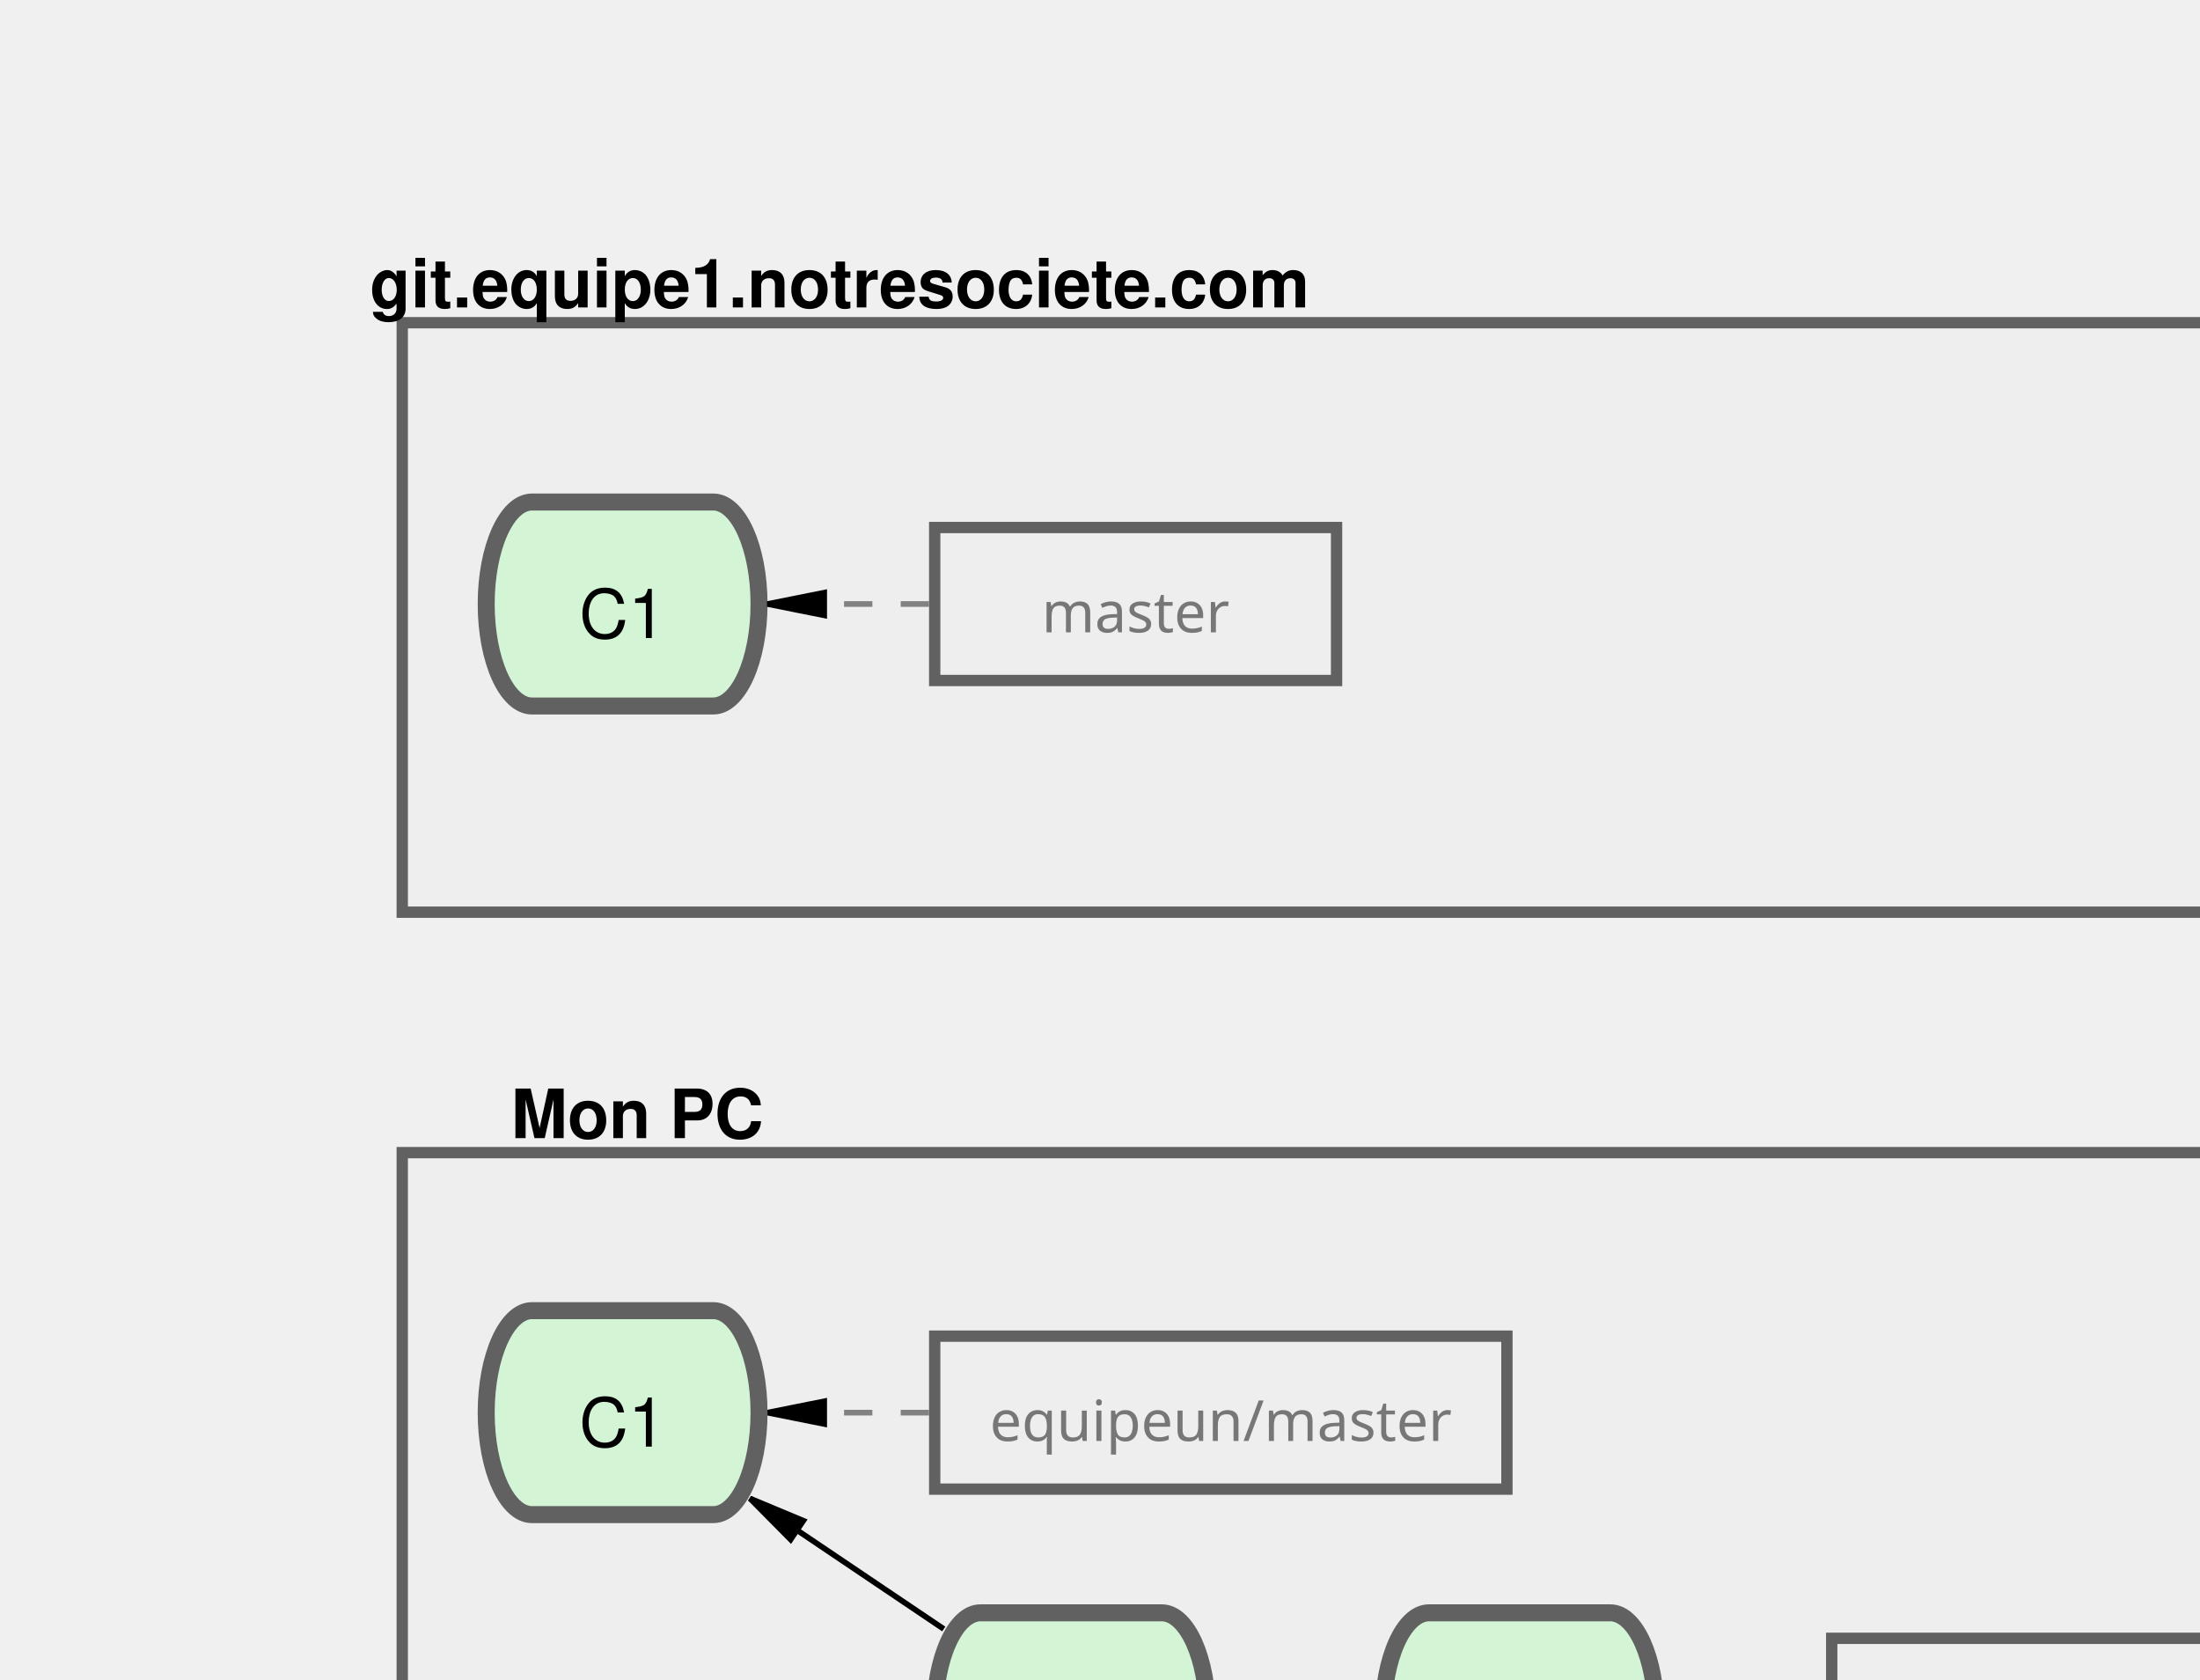
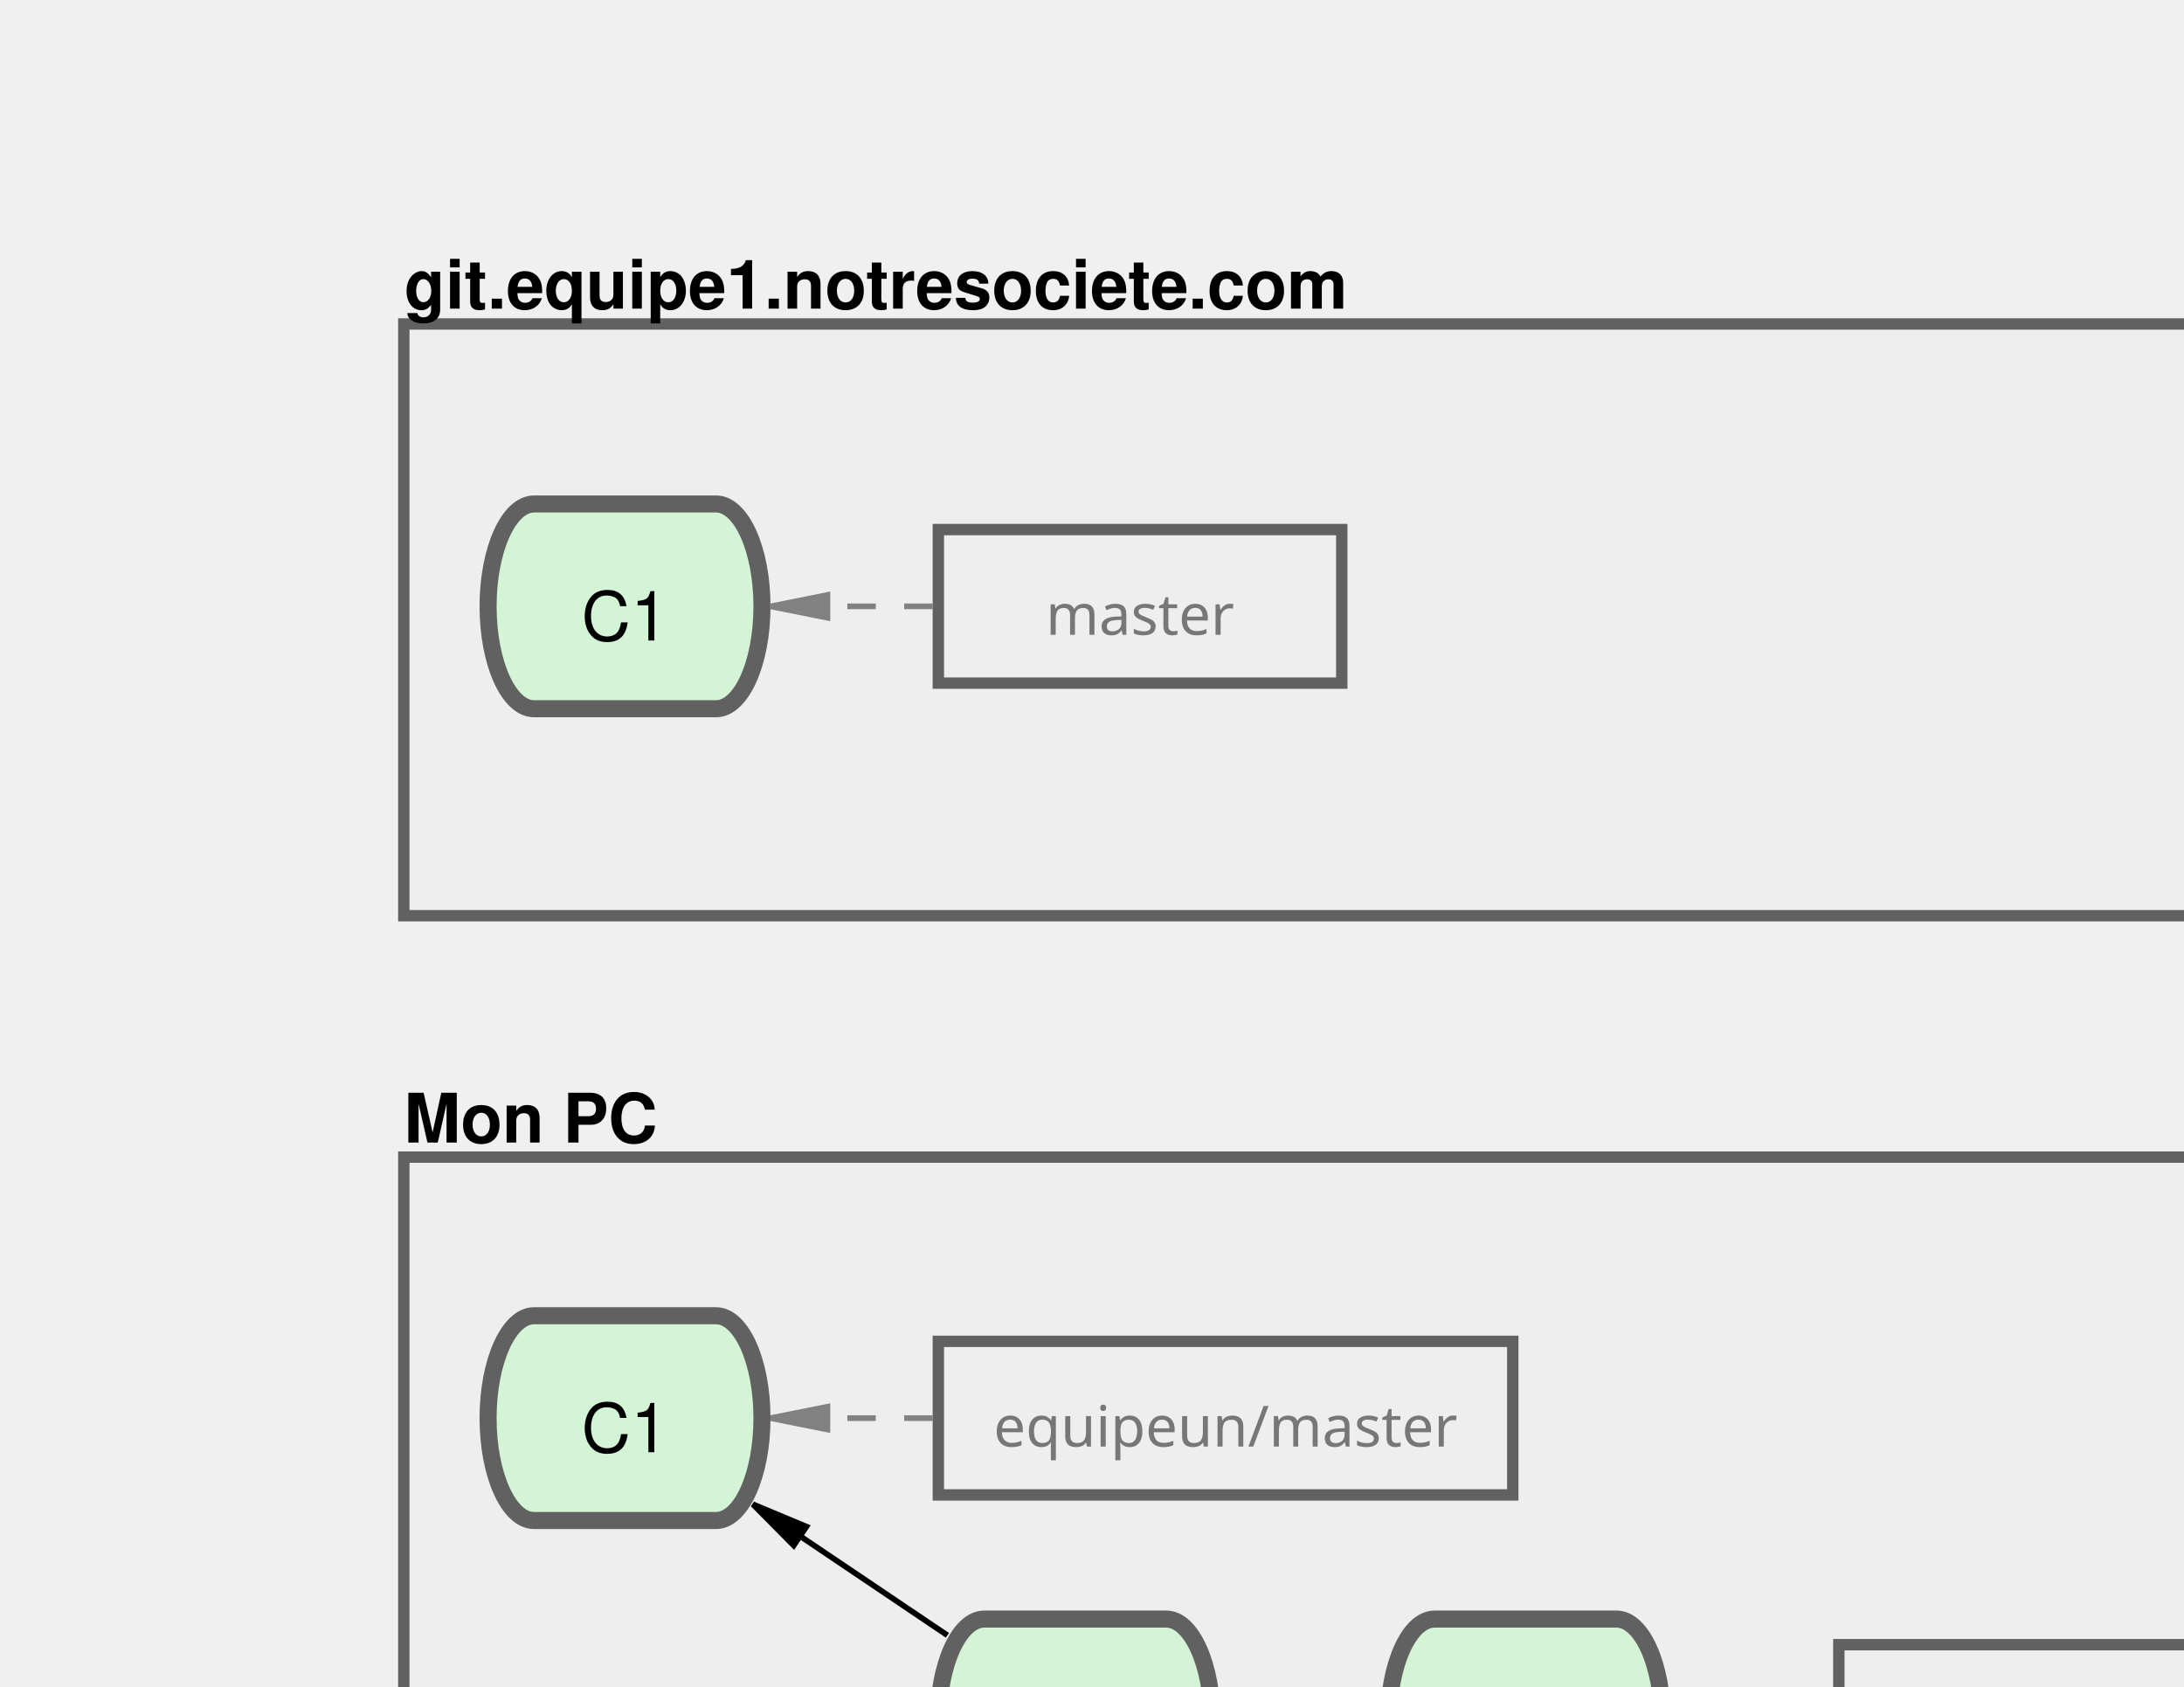
<svg xmlns="http://www.w3.org/2000/svg">
  <defs>
    <marker id="Arrow1Lend" orient="auto" refX="0.0" refY="0.0" style="overflow:visible;">
      <path d="M -10,0.0 L -10.0,-2.0 L 0.0,0.0 L -10.0,2.0 z " id="path3666" style="fill-rule:evenodd;stroke:#000000;stroke-width:1.0px;marker-start:none;" />
+     </marker>
+     <marker id="Arrow1Lend_818181" orient="auto" refX="0.0" refY="0.0" style="overflow:visible;">
+       <path d="M -10,0.0 L -10.0,-2.0 L 0.0,0.0 L -10.0,2.0 z " id="path3666" style="fill-rule:evenodd;stroke:#000000;stroke-width:1.0px;marker-start:none;fill:#818181;stroke:#818181" />
    </marker>
  </defs>
  <g style="stroke:#000000;fill:#fff">
    <rect height="137.561" id="1351" style="stroke:#616161;stroke-width:2px;fill:#eeeeee" width="382.0" x="71.0" y="203.439" />
    <rect height="7.753" id="1353" style="stroke:none;fill:none" width="37.0" x="93.975" y="191.0" />
    <text id="1353_text" style="fill:#000000;stroke:#000000;stroke-width:0px;font-family: Helvetica;font-size:12px" x="93.975" y="191.0">
-       <tspan fill="#000000" font-family="Helvetica;,Sans-serif" font-size="12.0px" font-weight="bold" id="1353_line1" stroke="#000000" text-align="center" text-anchor="middle" x="112.475" y="200.876">Mon PC</tspan>
+       <tspan fill="#000000" font-family="Helvetica;,Sans-serif" font-size="12.0px" font-weight="bold" id="1353_line1" stroke="#000000" text-align="center" text-anchor="left" x="71.0" y="200.876">Mon PC</tspan>
    </text>
    <rect height="27.0" id="1357" style="stroke:#616161;stroke-width:2px;fill:#eeeeee" width="101.0" x="164.982" y="235.83" />
    <text id="1357_text" style="fill:#cccccc;stroke:#cccccc;stroke-width:0px;font-family: Luxi Sans;font-size:10px" x="164.982" y="235.83">
      <tspan fill="#777777" font-family="LucidaGrande;" font-size="10.0px" id="1357_line1" stroke="#777777" text-align="center" text-anchor="middle" x="215.482" y="254.33">equipeun/master</tspan>
    </text>
    <rect height="27.0" id="1364" style="stroke:#616161;stroke-width:2px;fill:#eeeeee" width="81.652" x="323.312" y="289.161" />
    <text id="1364_text" style="fill:#cccccc;stroke:#cccccc;stroke-width:0px;font-family: Luxi Sans;font-size:10px" x="323.312" y="289.161">
      <tspan fill="#777777" font-family="LucidaGrande;" font-size="10.0px" id="1364_line1" stroke="#777777" text-align="center" text-anchor="middle" x="364.138" y="307.661">master</tspan>
    </text>
    <rect height="36.0" id="1369" rx="8.085" ry="18.0" style="stroke:#616161;stroke-width:3px;fill:#d3f5d6" width="48.157" x="164.982" y="284.661" />
    <text id="1369_text" style="fill:#000000;stroke:#000000;stroke-width:0px;font-family: Helvetica;font-size:12px" x="164.982" y="284.661">
      <tspan fill="#000000" font-family="LucidaGrande;" font-size="12.0px" id="1369_line1" stroke="#000000" text-align="center" text-anchor="middle" x="189.061" y="308.661">C2</tspan>
    </text>
    <rect height="36.0" id="1370" rx="8.085" ry="18.0" style="stroke:#616161;stroke-width:3px;fill:#d3f5d6" width="48.157" x="244.147" y="284.661" />
    <text id="1370_text" style="fill:#000000;stroke:#000000;stroke-width:0px;font-family: Helvetica;font-size:12px" x="244.147" y="284.661">
      <tspan fill="#000000" font-family="LucidaGrande;" font-size="12.0px" id="1370_line1" stroke="#000000" text-align="center" text-anchor="middle" x="268.226" y="308.661">C3</tspan>
    </text>
    <path d="M 242.647,302.661 L 214.639,302.661" id="1371" style="marker-start:none;stroke:#000000;marker-end:url(#Arrow1Lend);fill:none" />
-     <path d="M 163.982,249.33 L 135.475,249.33" id="1407" style="marker-start:none;stroke:#818181;marker-end:url(#Arrow1Lend);stroke-dasharray:5 5;fill:none" />
-     <path d="M 322.312,302.661 L 293.805,302.661" id="1408" style="marker-start:none;stroke:#818181;marker-end:url(#Arrow1Lend);stroke-dasharray:5 5;fill:none" />
+     <path d="M 163.982,249.33 L 135.475,249.33" id="1407" style="marker-start:none;stroke:#818181;marker-end:url(#Arrow1Lend_818181);stroke-dasharray:5 5;fill:none" />
+     <path d="M 322.312,302.661 L 293.805,302.661" id="1408" style="marker-start:none;stroke:#818181;marker-end:url(#Arrow1Lend_818181);stroke-dasharray:5 5;fill:none" />
    <rect height="104.041" id="1350" style="stroke:#616161;stroke-width:2px;fill:#eeeeee" width="382.0" x="71.0" y="56.959" />
    <rect height="27.0" id="1344" style="stroke:#616161;stroke-width:2px;fill:#eeeeee" width="70.932" x="164.982" y="93.107" />
    <text id="1344_text" style="fill:#cccccc;stroke:#cccccc;stroke-width:0px;font-family: Luxi Sans;font-size:10px" x="164.982" y="93.107">
      <tspan fill="#777777" font-family="LucidaGrande;" font-size="10.0px" id="1344_line1" stroke="#777777" text-align="center" text-anchor="middle" x="200.448" y="111.607">master</tspan>
    </text>
    <rect height="2.51" id="1352" style="stroke:none;fill:none" width="36.334" x="130.0" y="47.0" />
    <text id="1352_text" style="fill:#000000;stroke:#000000;stroke-width:0px;font-family: Helvetica;font-size:12px" x="130.0" y="47.0">
-       <tspan fill="#000000" font-family="Helvetica;,Sans-serif" font-size="12.0px" font-weight="bold" id="1352_line1" stroke="#000000" text-align="center" text-anchor="middle" x="148.167" y="54.255">git.equipe1.notresociete.com</tspan>
+       <tspan fill="#000000" font-family="Helvetica;,Sans-serif" font-size="12.0px" font-weight="bold" id="1352_line1" stroke="#000000" text-align="center" text-anchor="left" x="71.0" y="54.255">git.equipe1.notresociete.com</tspan>
    </text>
    <rect height="36.0" id="1375" rx="8.085" ry="18.0" style="stroke:#616161;stroke-width:3px;fill:#d3f5d6" width="48.157" x="85.817" y="88.607" />
    <text id="1375_text" style="fill:#000000;stroke:#000000;stroke-width:0px;font-family: Helvetica;font-size:12px" x="85.817" y="88.607">
      <tspan fill="#000000" font-family="LucidaGrande;" font-size="12.0px" id="1375_line1" stroke="#000000" text-align="center" text-anchor="middle" x="109.896" y="112.607">C1</tspan>
    </text>
-     <path d="M 163.982,106.607 L 135.475,106.607" id="1405" style="marker-start:none;stroke:#818181;marker-end:url(#Arrow1Lend);stroke-dasharray:5 5;fill:none" />
+     <path d="M 163.982,106.607 L 135.475,106.607" id="1405" style="marker-start:none;stroke:#818181;marker-end:url(#Arrow1Lend_818181);stroke-dasharray:5 5;fill:none" />
    <rect height="36.0" id="1420" rx="8.085" ry="18.0" style="stroke:#616161;stroke-width:3px;fill:#d3f5d6" width="48.157" x="85.817" y="231.33" />
    <text id="1420_text" style="fill:#000000;stroke:#000000;stroke-width:0px;font-family: Helvetica;font-size:12px" x="85.817" y="231.33">
      <tspan fill="#000000" font-family="LucidaGrande;" font-size="12.0px" id="1420_line1" stroke="#000000" text-align="center" text-anchor="middle" x="109.896" y="255.33">C1</tspan>
    </text>
    <path d="M 166.579,287.516 L 132.377,264.475" id="1428" style="marker-start:none;stroke:#000000;marker-end:url(#Arrow1Lend);fill:none" />
  </g>
</svg>
